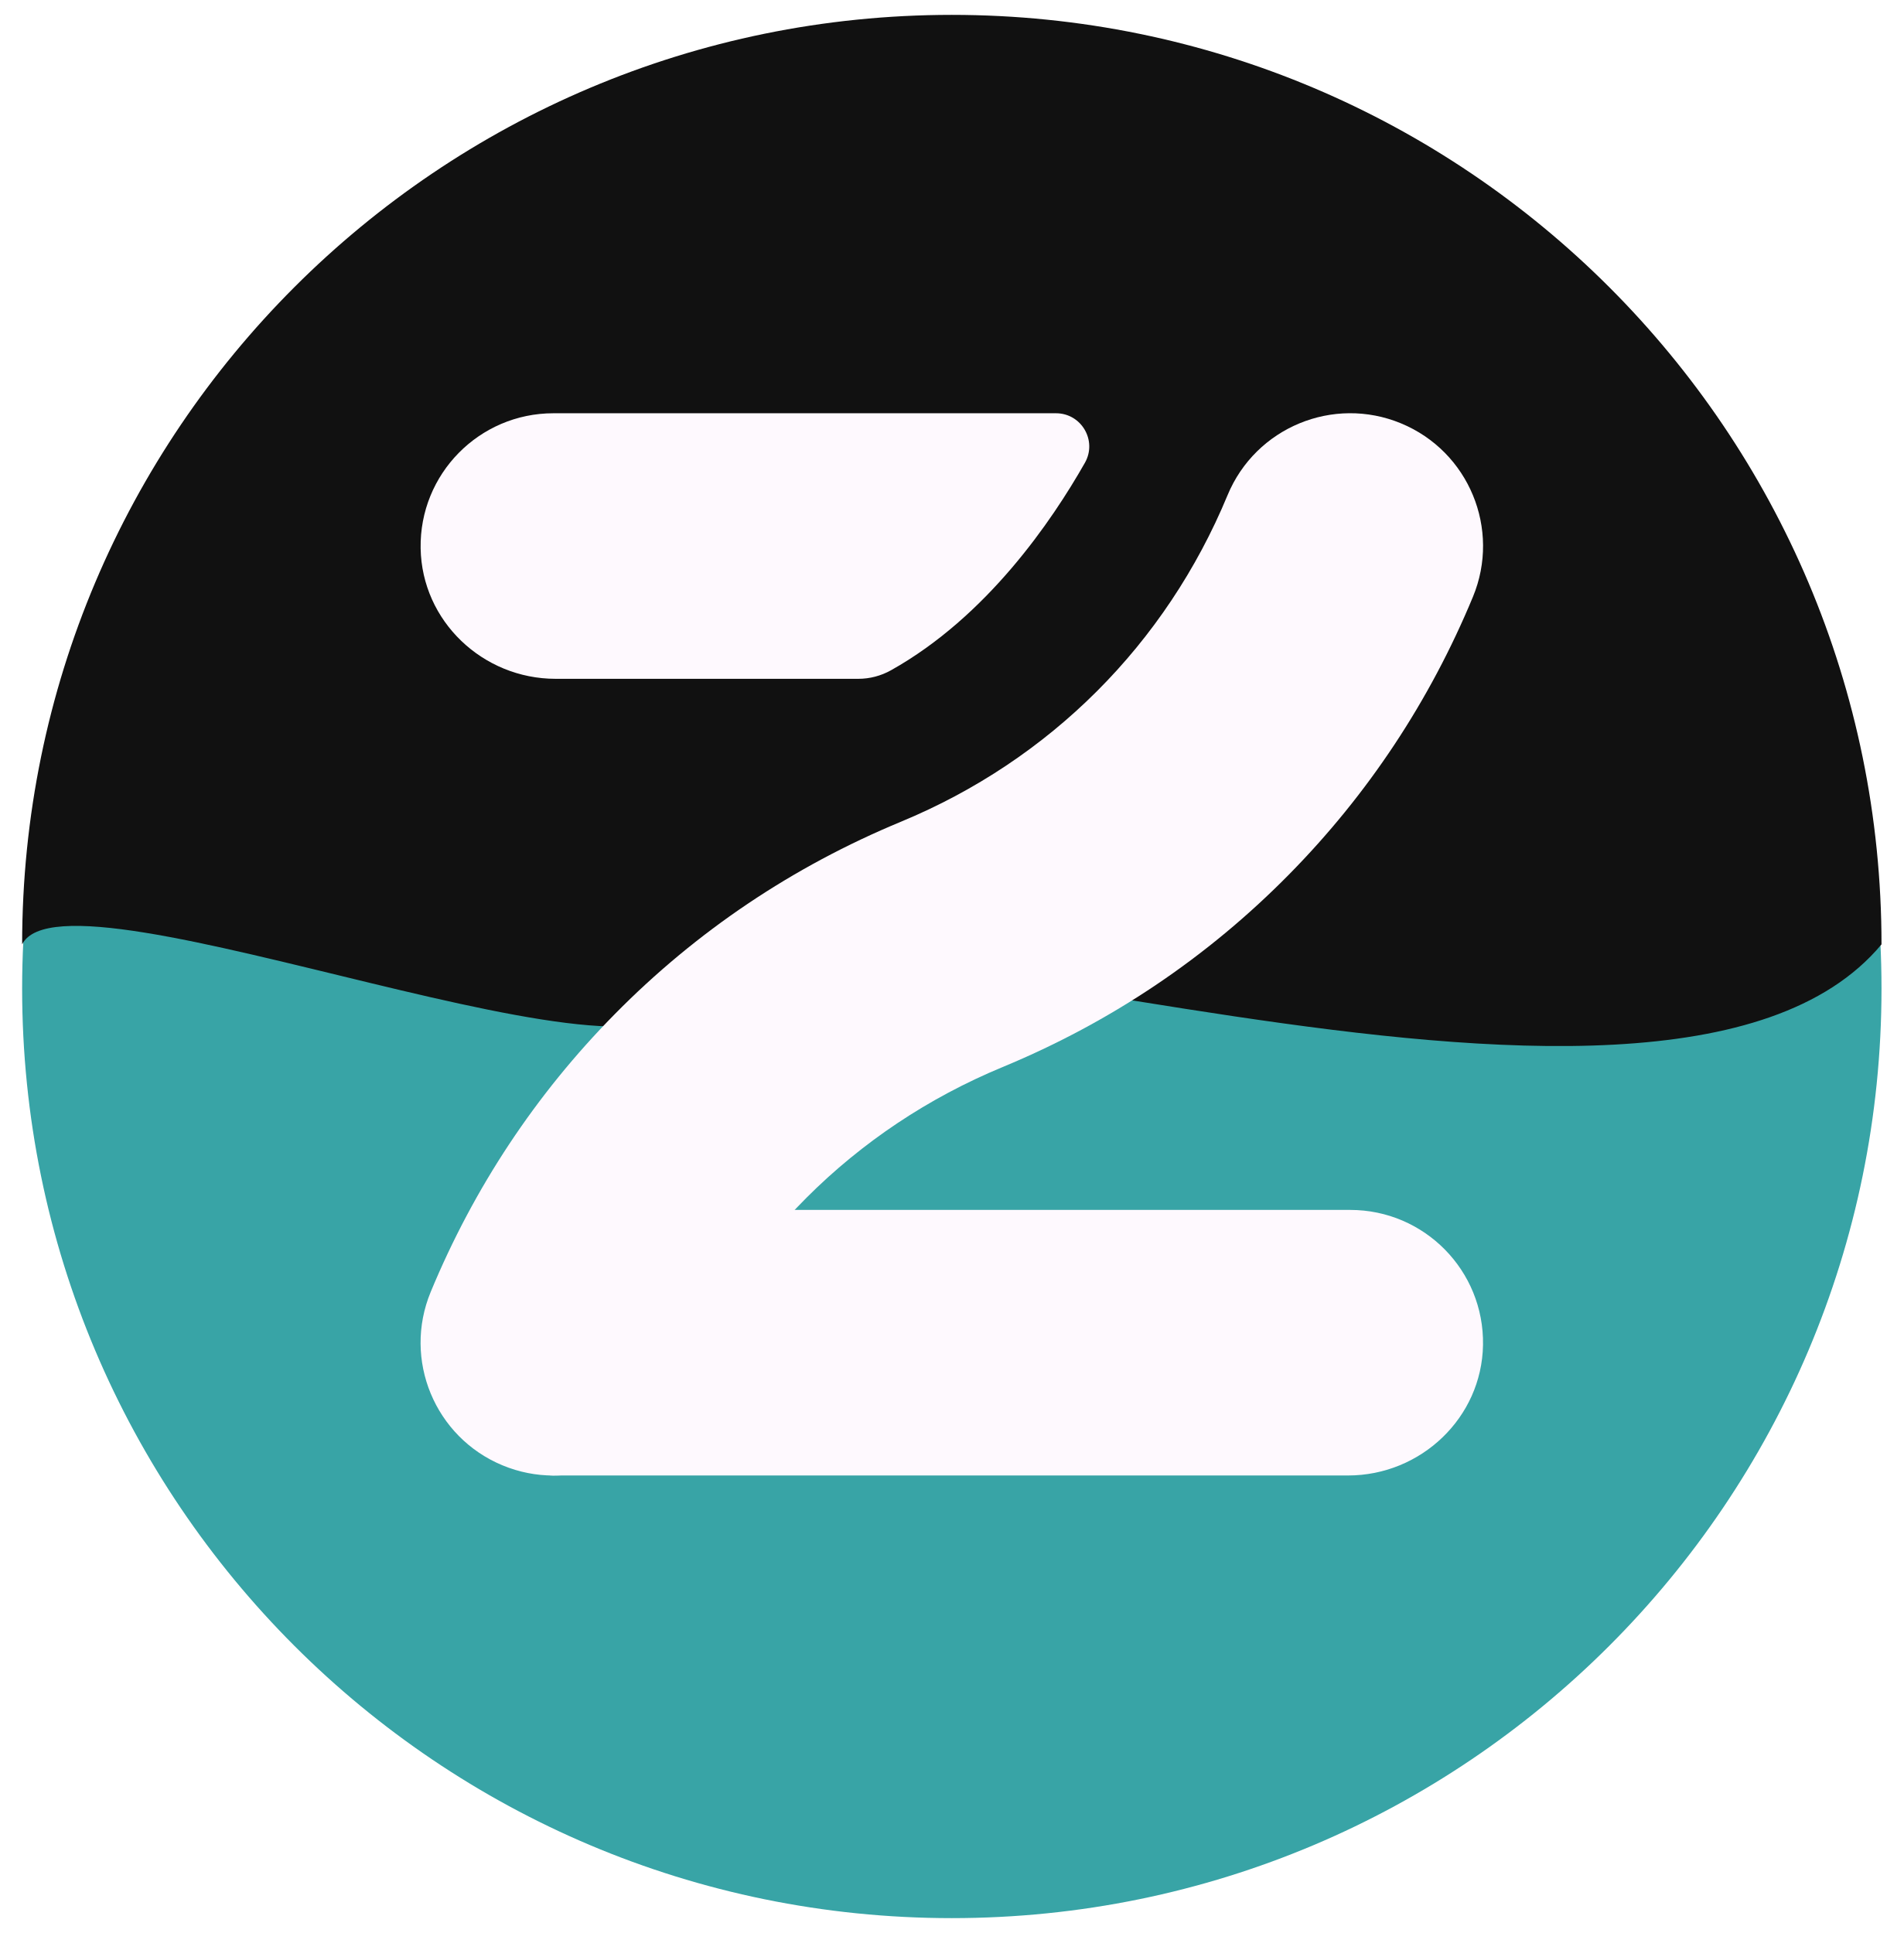
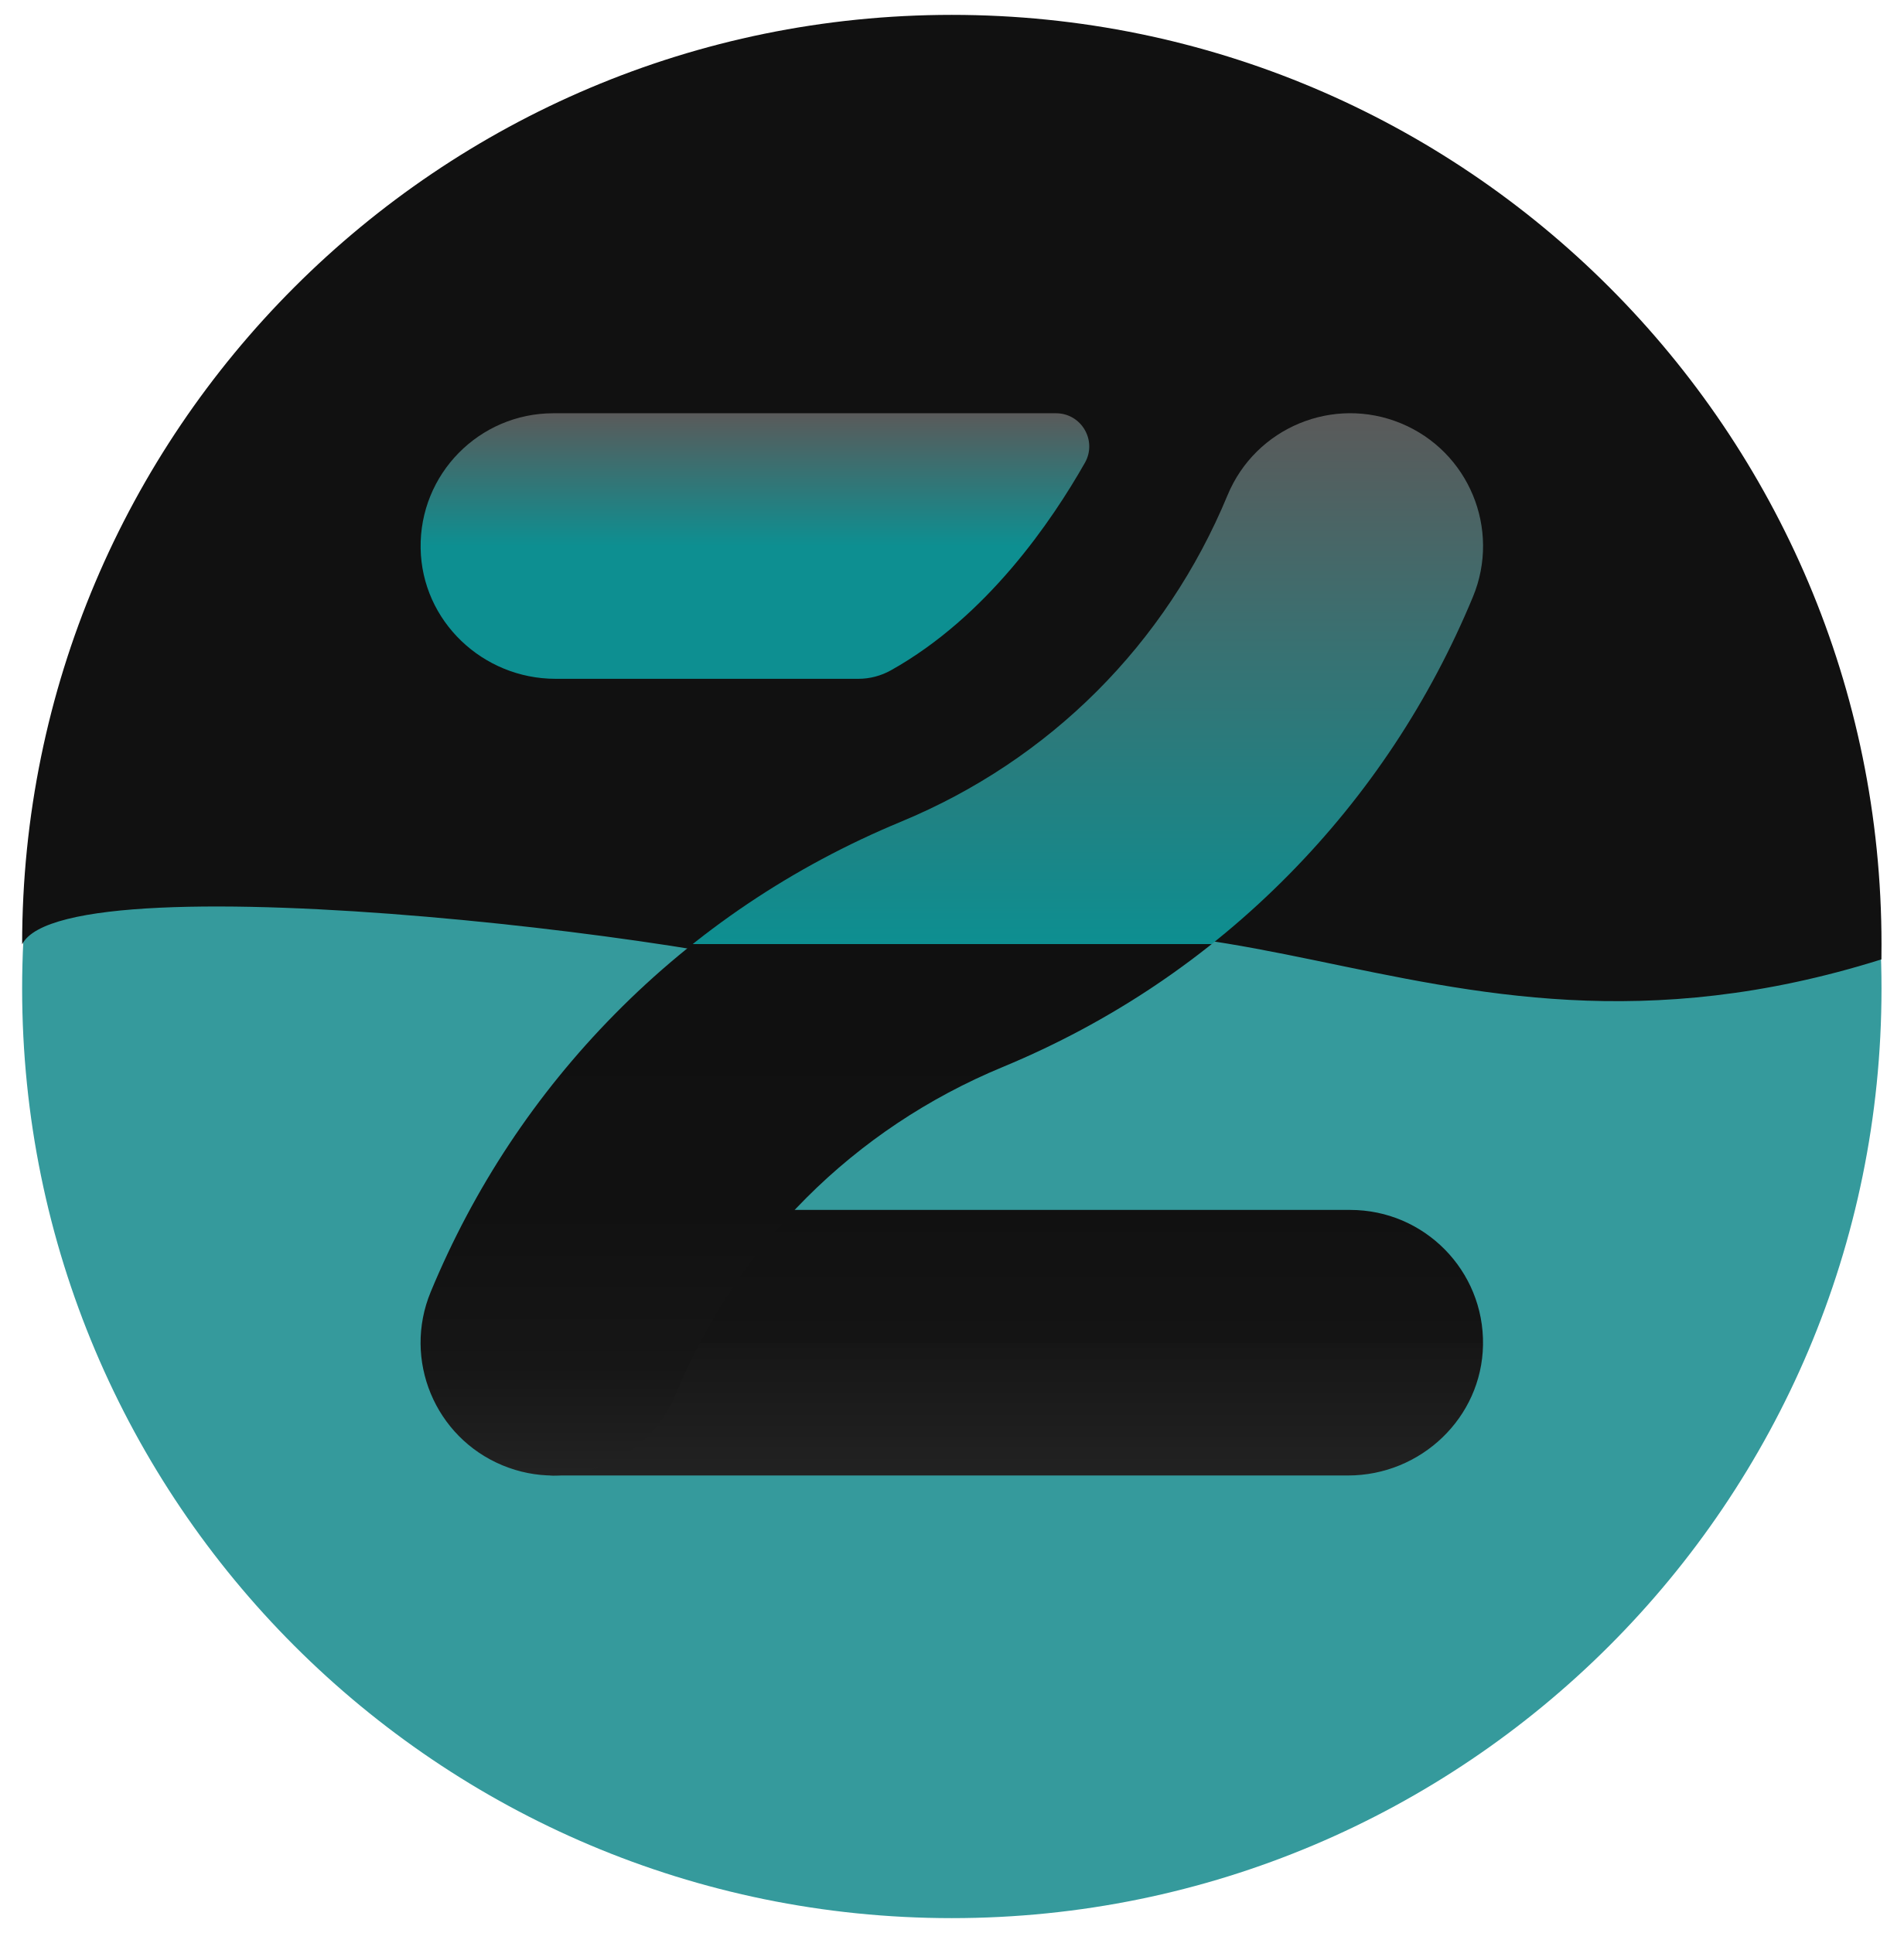
<svg xmlns="http://www.w3.org/2000/svg" height="65" width="64" viewBox="2.5 3.5 43 42" version="1.1" id="svg248">
  <defs id="defs252">
    <linearGradient gradientTransform="matrix(1.049963,0,0,1.049904,-452.9848,-525.9397)" gradientUnits="userSpaceOnUse" x2="426.695" y2="499.921" y1="547.675" id="a-6" x1="389.32">
      <stop stop-color="#18222a" style="stop-color:#1e2b35;stop-opacity:1" id="stop216-3" />
      <stop stop-color="#566069" offset="1" style="stop-color:#6d7983;stop-opacity:1" id="stop218" />
    </linearGradient>
    <linearGradient id="c-3" gradientTransform="matrix(2.042867,-6.830852,5.781934,2.363313,25.21911,34.65281)" gradientUnits="userSpaceOnUse" x1="24" x2="24" y1="35" y2="13">
      <stop offset="0" stop-color="#23a2cd" id="stop253" />
      <stop offset=".53" stop-color="#00b8f5" id="stop255" />
      <stop offset="1" stop-color="#2ecbff" id="stop257" />
    </linearGradient>
    <linearGradient id="linearGradient768" gradientUnits="userSpaceOnUse" x1="27" x2="25.427" y1="28" y2="32.718" gradientTransform="translate(-58.57569,-29.33333)">
      <stop offset="0" stop-color="#b1621e" id="stop231-6" />
      <stop offset="1" stop-color="#ffa21d" id="stop233-7" />
    </linearGradient>
    <linearGradient id="linearGradient773" gradientTransform="matrix(2.042867,-6.830852,5.781934,2.363313,-33.35658,5.319478)" gradientUnits="userSpaceOnUse" x1="24" x2="24" y1="35" y2="13">
      <stop offset="0" stop-color="#cd7223" id="stop224-5" />
      <stop offset=".53" stop-color="#f48e00" id="stop226-3" />
      <stop offset="1" stop-color="#ffa92d" id="stop228-5" />
    </linearGradient>
  </defs>
  <linearGradient id="a" gradientUnits="userSpaceOnUse" x1="23" x2="37" y1="20" y2="34" gradientTransform="translate(101.1562,-17.70089)">
    <stop offset="0" stop-color="#292c2f" id="stop214" />
    <stop offset="1" stop-opacity="0" id="stop216" />
  </linearGradient>
  <linearGradient id="b" gradientUnits="userSpaceOnUse" x1="44" x2="4" y1="44" y2="4" gradientTransform="translate(101.1562,-17.70089)">
    <stop offset="0" stop-color="#172525" id="stop219" />
    <stop offset="1" stop-color="#536161" id="stop221" />
  </linearGradient>
  <linearGradient id="c" gradientTransform="matrix(2.042867,-6.830852,5.781934,2.363313,-33.35658,5.319478)" gradientUnits="userSpaceOnUse" x1="24" x2="24" y1="35" y2="13">
    <stop offset="0" stop-color="#cd7223" id="stop224" />
    <stop offset=".53" stop-color="#f48e00" id="stop226" />
    <stop offset="1" stop-color="#ffa92d" id="stop228" />
  </linearGradient>
  <linearGradient id="d" gradientUnits="userSpaceOnUse" x1="27" x2="25.427" y1="28" y2="32.718" gradientTransform="translate(-58.57569,-29.33333)">
    <stop offset="0" stop-color="#b1621e" id="stop231" />
    <stop offset="1" stop-color="#ffa21d" id="stop233" />
  </linearGradient>
  <defs>
    <linearGradient id="waveBG" x1=".30" y1="0" x2="0" y2=".70">
      <stop offset="0%" stop-color="#111111" />
      <stop offset="50%" stop-color="#111111" />
      <stop offset="50%" stop-color="#38a4a6" />
      <stop offset="100%" stop-color="#38a4a6" />
    </linearGradient>
+     <linearGradient id="zDual" x1="0" y1="0" x2="0" y2="1">
+       <stop offset="0%" stop-color="#5a5a5a" />
+       <stop offset="50%" stop-color="#0d8f91" />
+       <stop offset="50%" stop-color="#101010" />
+       <stop offset="75%" stop-color="#111111" />
+       <stop offset="90%" stop-color="#161616" />
+       <stop offset="100%" stop-color="#222222" />
+     </linearGradient>
+     <linearGradient id="zup" x1="0" y1="0" x2="0" y2="1">
+       <stop offset="0%" stop-color="#5a5a5a" />
+       <stop offset="50%" stop-color="#0d8f91" />
+       <stop offset="50%" stop-color="#0d8f91" />
+       <stop offset="100%" stop-color="#0d8f91" />
+     </linearGradient>
+     <linearGradient id="zdown" x1="0" y1="0" x2="0" y2="1">
+       <stop offset="0%" stop-color="#111111" />
+       <stop offset="50%" stop-color="#141414" />
+       <stop offset="50%" stop-color="#161616" />
+       <stop offset="100%" stop-color="#222222" />
+     </linearGradient>
  </defs>
  <clipPath id="circClip">
    <circle cx="24" cy="24" r="21" />
  </clipPath>
-   <circle cx="24" cy="25" r="21" fill="#38a4a6" />
-   <path d="M 3,24      C 4,22 18,28 18,25      C 20,22 40,30 45,24      L 45,-2      L -2,-2      L -2,24    Z" fill="#111111" clip-path="url(#circClip)" />
+   <circle cx="24" cy="25" r="21" fill="#359a9c" />
+   <path d="M 3,24      C 4,22 20,24 22,25      C 30,21 35,28 46,24      L 45,-2      L -2,-2      L -2,24    Z" fill="#111111" clip-path="url(#circClip)" />
  <g id="f" transform="matrix(0.5120001,0,0,0.5120001,3.52002,3.519991)">
-     <path class="i" d="m 63.435,57.677 c -0.054,3.212 -2.742,5.759 -5.955,5.759 H 22.404 c -1.122,0 -1.829,-1.21 -1.275,-2.186 1.463,-2.574 4.32,-6.783 8.553,-9.154 0.441,-0.247 0.937,-0.378 1.442,-0.378 H 57.577 c 3.269,0 5.913,2.677 5.858,5.959 z" id="path3" style="fill:#fef9fe;stroke-width:0px" />
-     <path class="i" d="m 45.871,18.75 c -1.463,2.574 -4.32,6.783 -8.553,9.154 -0.441,0.247 -0.937,0.378 -1.442,0.378 H 22.52 c -3.213,0 -5.901,-2.546 -5.955,-5.759 -0.055,-3.282 2.589,-5.959 5.858,-5.959 h 22.173 c 1.122,0 1.829,1.21 1.275,2.186 z" id="path4" style="fill:#fef9fe;stroke-width:0px" />
-     <path class="i" d="m 22.421,63.438 c -0.747,0 -1.506,-0.144 -2.24,-0.448 -2.99,-1.238 -4.409,-4.666 -3.171,-7.655 1.905,-4.598 4.634,-8.72 8.114,-12.251 3.604,-3.659 7.855,-6.517 12.634,-8.497 6.569,-2.721 11.685,-7.837 14.406,-14.406 1.238,-2.99 4.666,-4.409 7.655,-3.171 2.99,1.238 4.409,4.666 3.171,7.655 -1.905,4.598 -4.634,8.72 -8.114,12.251 -3.604,3.659 -7.855,6.517 -12.634,8.497 -6.569,2.721 -11.685,7.837 -14.406,14.406 -0.934,2.256 -3.116,3.619 -5.415,3.619 z" id="path5" style="fill:#fef9fe;stroke-width:0px" />
+     <path class="i" d="m 63.435,57.677 c -0.054,3.212 -2.742,5.759 -5.955,5.759 H 22.404 c -1.122,0 -1.829,-1.21 -1.275,-2.186 1.463,-2.574 4.32,-6.783 8.553,-9.154 0.441,-0.247 0.937,-0.378 1.442,-0.378 H 57.577 c 3.269,0 5.913,2.677 5.858,5.959 z" id="path3" style="fill:url(#zdown);stroke-width:0px" />
+     <path class="i" d="m 45.871,18.75 c -1.463,2.574 -4.32,6.783 -8.553,9.154 -0.441,0.247 -0.937,0.378 -1.442,0.378 H 22.52 c -3.213,0 -5.901,-2.546 -5.955,-5.759 -0.055,-3.282 2.589,-5.959 5.858,-5.959 h 22.173 c 1.122,0 1.829,1.21 1.275,2.186 z" id="path4" style="fill:url(#zup);stroke-width:0px" />
+     <path class="i" d="m 22.421,63.438 c -0.747,0 -1.506,-0.144 -2.24,-0.448 -2.99,-1.238 -4.409,-4.666 -3.171,-7.655 1.905,-4.598 4.634,-8.72 8.114,-12.251 3.604,-3.659 7.855,-6.517 12.634,-8.497 6.569,-2.721 11.685,-7.837 14.406,-14.406 1.238,-2.99 4.666,-4.409 7.655,-3.171 2.99,1.238 4.409,4.666 3.171,7.655 -1.905,4.598 -4.634,8.72 -8.114,12.251 -3.604,3.659 -7.855,6.517 -12.634,8.497 -6.569,2.721 -11.685,7.837 -14.406,14.406 -0.934,2.256 -3.116,3.619 -5.415,3.619 z" id="path5" style="fill:url(#zDual);stroke-width:0px" />
  </g>
</svg>
